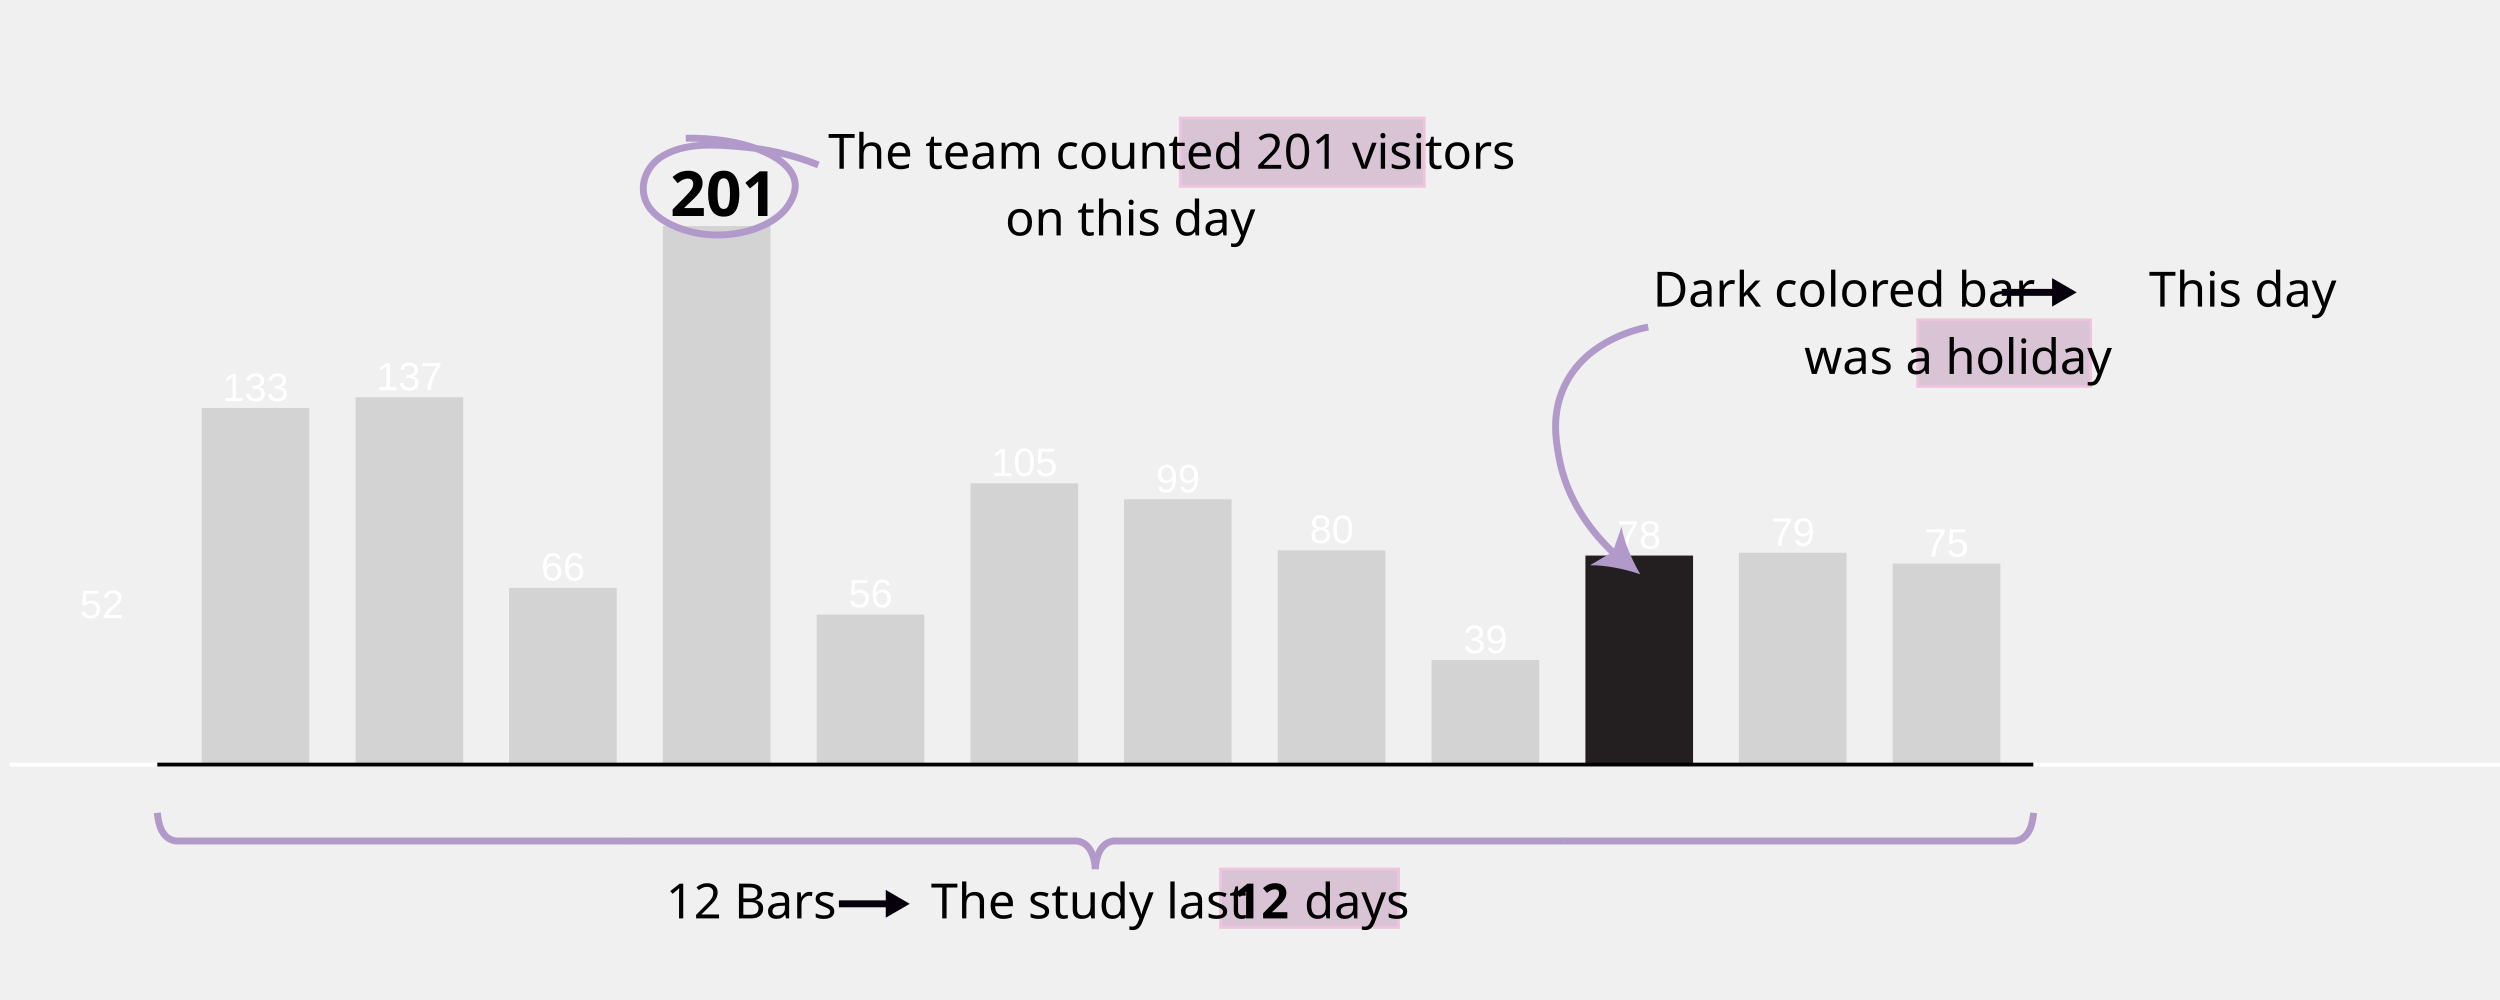
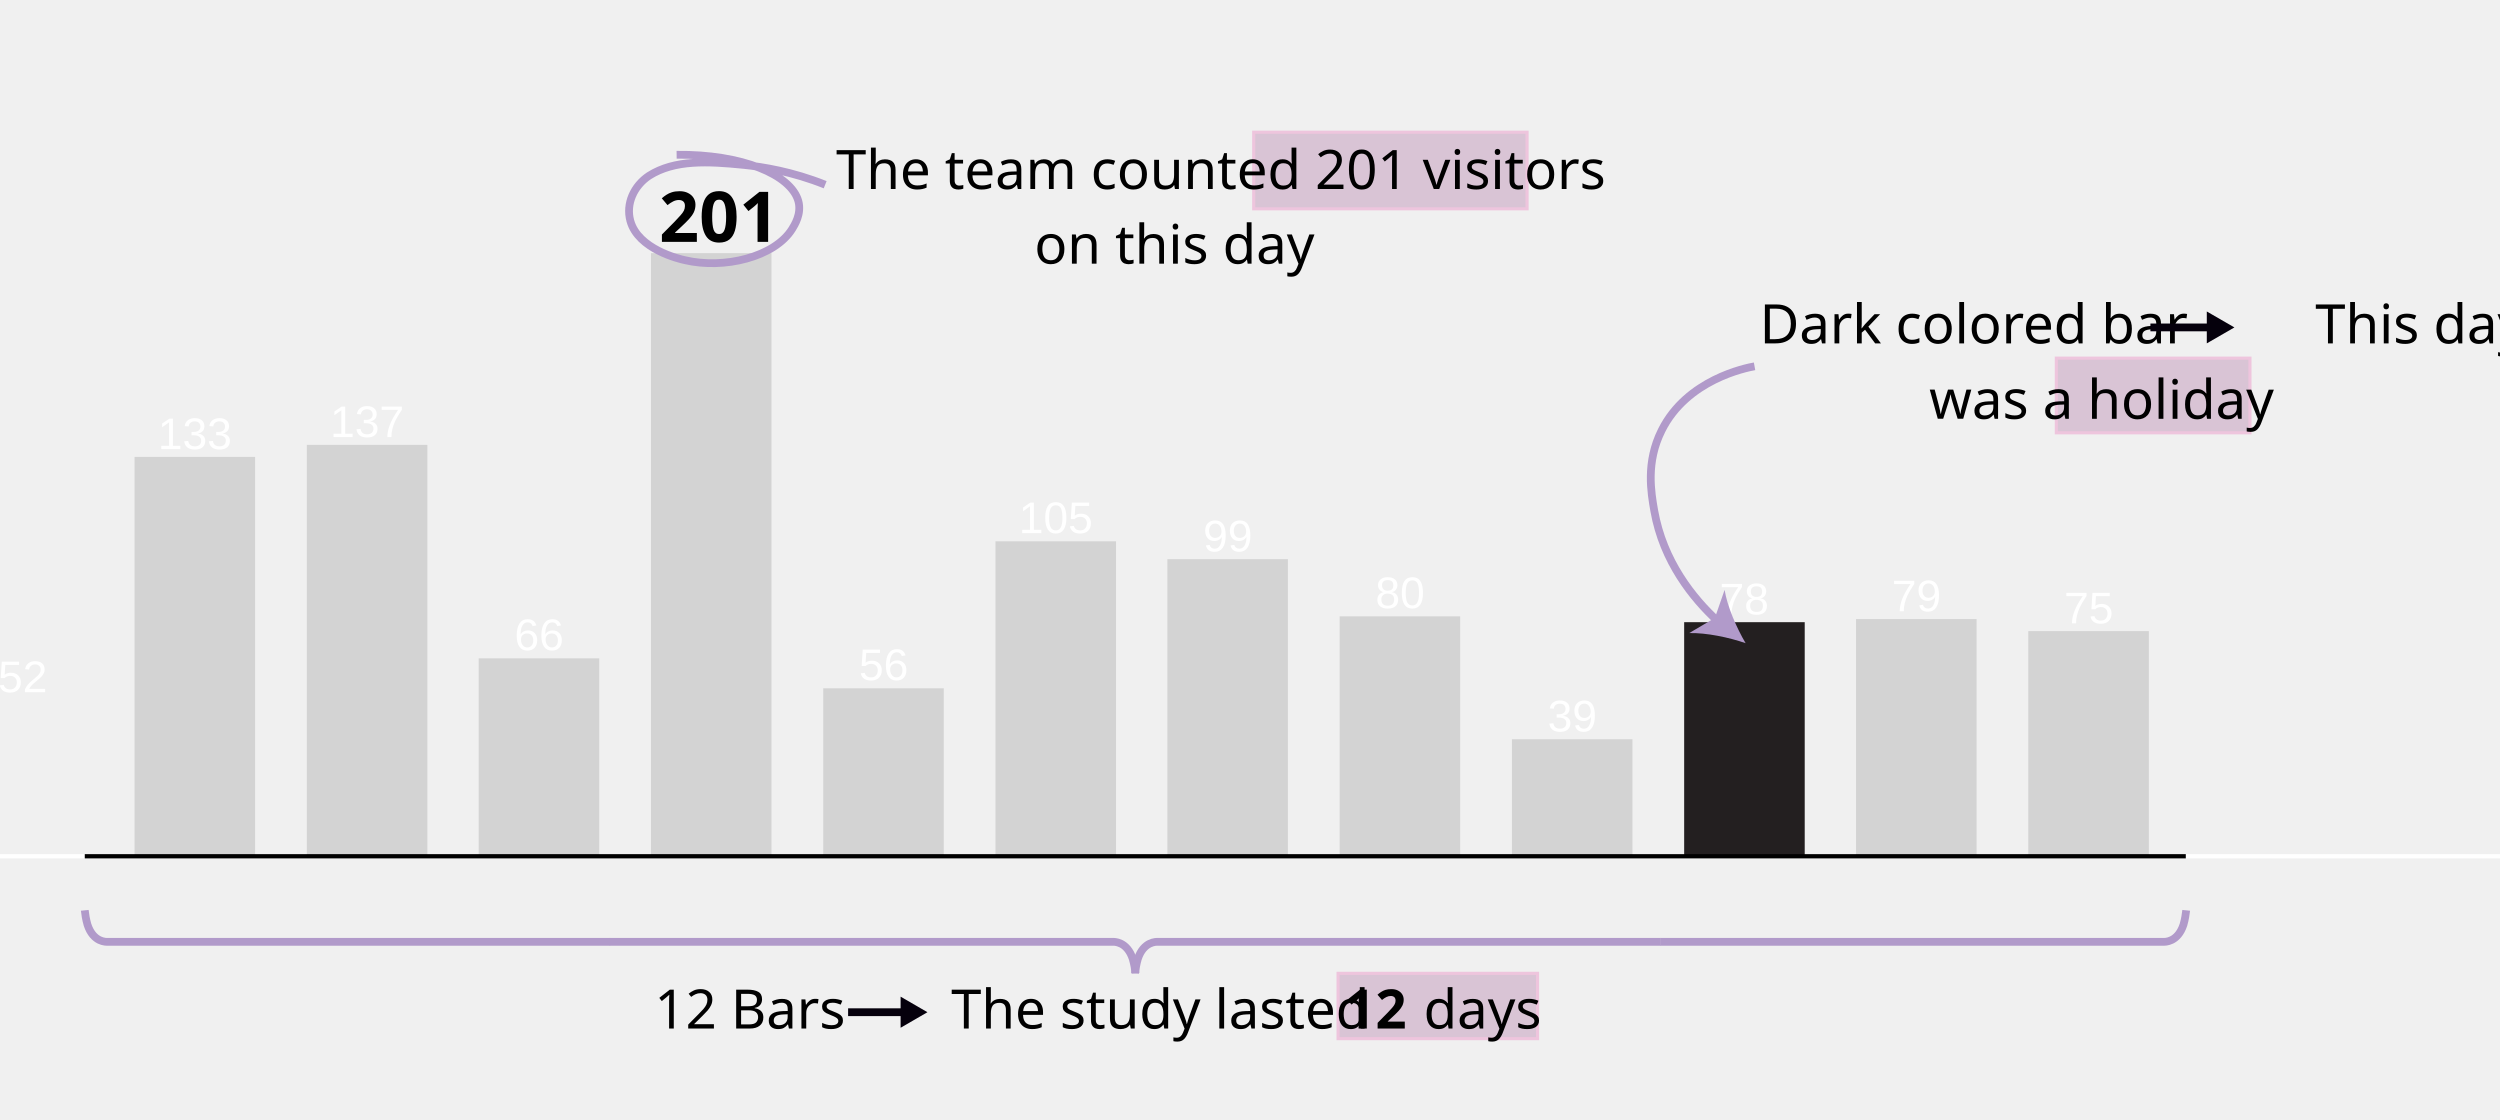
- <svg xmlns="http://www.w3.org/2000/svg" id="Layer_1" data-name="Layer 1" version="1.1" viewBox="0 0 720 288">
+ <svg xmlns="http://www.w3.org/2000/svg" id="Layer_1" data-name="Layer 1" version="1.1" viewBox="0 0 642.9 288">
  <defs>
    <style>
      .cls-1 {
        stroke: #05000c;
        stroke-miterlimit: 10;
      }

      .cls-1, .cls-2, .cls-3, .cls-4, .cls-5 {
        fill: none;
      }

      .cls-1, .cls-3 {
        stroke-width: 2px;
      }

      .cls-6 {
        font-family: MyriadPro-Bold, 'Myriad Pro';
        font-size: 18px;
      }

      .cls-6, .cls-7, .cls-8, .cls-9, .cls-10 {
        isolation: isolate;
      }

+       .cls-6, .cls-8 {
+         font-weight: 700;
+       }
+ 
      .cls-6, .cls-8, .cls-9 {
        fill: #000;
      }

-       .cls-6, .cls-11 {
-         font-weight: 700;
-       }
- 
-       .cls-12 {
+       .cls-11 {
        fill: #d9c4d5;
        stroke: #eec5dd;
        stroke-width: .8px;
-       }
- 
-       .cls-13 {
-         letter-spacing: 0em;
-       }
- 
-       .cls-13, .cls-9, .cls-14 {
-         font-family: SourceSansPro-Regular, 'Source Sans Pro';
      }

      .cls-7 {
        fill: #fff;
        font-family: ArialMT, Arial;
        font-size: 11.4px;
      }

-       .cls-15 {
+       .cls-12 {
        fill: #05000c;
      }

-       .cls-15, .cls-16, .cls-17, .cls-18 {
+       .cls-12, .cls-13, .cls-14, .cls-15 {
        stroke-width: 0px;
      }

-       .cls-16 {
+       .cls-13 {
        fill: #d3d3d3;
+       }
+ 
+       .cls-8 {
+         font-family: SourceSansPro-Bold, 'Source Sans Pro';
+       }
+ 
+       .cls-8, .cls-9 {
+         font-size: 14px;
      }

      .cls-2 {
        stroke: #000;
      }

      .cls-2, .cls-4, .cls-5 {
        stroke-linejoin: round;
      }

      .cls-2, .cls-5 {
        stroke-width: 1.1px;
      }

-       .cls-8, .cls-9 {
-         font-size: 14px;
+       .cls-9 {
+         font-family: SourceSansPro-Regular, 'Source Sans Pro';
      }

      .cls-3 {
        stroke: #b19aca;
      }

      .cls-4 {
        stroke-width: .5px;
      }

      .cls-4, .cls-5 {
        stroke: #fff;
      }

-       .cls-11 {
-         font-family: SourceSansPro-Bold, 'Source Sans Pro';
-       }
- 
-       .cls-17 {
+       .cls-14 {
        fill: #b19aca;
      }

-       .cls-18 {
+       .cls-15 {
        fill: #231f20;
      }
    </style>
  </defs>
  <g>
-     <path class="cls-4" d="M720,297.4" />
-     <path class="cls-5" d="M720,374.6" />
-     <line class="cls-5" x1="2.7" y1="220.2" x2="720" y2="220.2" />
-     <rect class="cls-16" x="58.1" y="117.5" width="31" height="102.7" />
-     <rect class="cls-16" x="102.4" y="114.4" width="31" height="105.8" />
-     <rect class="cls-16" x="146.6" y="169.3" width="31" height="50.9" />
-     <rect class="cls-16" x="190.9" y="65.1" width="31" height="155.2" />
-     <rect class="cls-16" x="235.2" y="177" width="31" height="43.2" />
-     <rect class="cls-16" x="279.5" y="139.2" width="31" height="81.1" />
-     <rect class="cls-16" x="323.7" y="143.8" width="31" height="76.4" />
-     <rect class="cls-16" x="368" y="158.5" width="31" height="61.8" />
-     <rect class="cls-16" x="412.3" y="190.1" width="31" height="30.1" />
-     <rect class="cls-18" x="456.6" y="160" width="31" height="60.2" />
-     <rect class="cls-16" x="500.8" y="159.2" width="31" height="61" />
-     <rect class="cls-16" x="545.1" y="162.3" width="31" height="57.9" />
-     <g class="cls-10">
-       <text class="cls-7" transform="translate(23 178)">
-         <tspan x="0" y="0">52</tspan>
+     <path class="cls-4" d="M696.5,297.4" />
+     <path class="cls-5" d="M696.5,374.6" />
+     <line class="cls-5" x1="-20.8" y1="220.2" x2="696.5" y2="220.2" />
+     <rect class="cls-13" x="34.6" y="117.5" width="31" height="102.7" />
+     <rect class="cls-13" x="78.9" y="114.4" width="31" height="105.8" />
+     <rect class="cls-13" x="123.1" y="169.3" width="31" height="50.9" />
+     <rect class="cls-13" x="167.4" y="65.1" width="31" height="155.2" />
+     <rect class="cls-13" x="211.7" y="177" width="31" height="43.2" />
+     <rect class="cls-13" x="256" y="139.2" width="31" height="81.1" />
+     <rect class="cls-13" x="300.2" y="143.8" width="31" height="76.4" />
+     <rect class="cls-13" x="344.5" y="158.5" width="31" height="61.8" />
+     <rect class="cls-13" x="388.8" y="190.1" width="31" height="30.1" />
+     <rect class="cls-15" x="433.1" y="160" width="31" height="60.2" />
+     <rect class="cls-13" x="477.3" y="159.2" width="31" height="61" />
+     <rect class="cls-13" x="521.6" y="162.3" width="31" height="57.9" />
+     <g class="cls-10">
+       <g class="cls-10">
+         <text class="cls-7" transform="translate(-.5 178)">
+           <tspan x="0" y="0">52</tspan>
+         </text>
+       </g>
+     </g>
+     <g class="cls-10">
+       <g class="cls-10">
+         <text class="cls-7" transform="translate(40.6 115.5)">
+           <tspan x="0" y="0">133</tspan>
+         </text>
+       </g>
+     </g>
+     <g class="cls-10">
+       <g class="cls-10">
+         <text class="cls-7" transform="translate(84.9 112.4)">
+           <tspan x="0" y="0">137</tspan>
+         </text>
+       </g>
+     </g>
+     <g class="cls-10">
+       <g class="cls-10">
+         <text class="cls-7" transform="translate(132.3 167.2)">
+           <tspan x="0" y="0">66</tspan>
+         </text>
+       </g>
+     </g>
+     <g class="cls-10">
+       <g class="cls-10">
+         <text class="cls-7" transform="translate(220.9 174.9)">
+           <tspan x="0" y="0">56</tspan>
+         </text>
+       </g>
+     </g>
+     <g class="cls-10">
+       <g class="cls-10">
+         <text class="cls-7" transform="translate(262 137.1)">
+           <tspan x="0" y="0">105</tspan>
+         </text>
+       </g>
+     </g>
+     <g class="cls-10">
+       <g class="cls-10">
+         <text class="cls-7" transform="translate(309.4 141.8)">
+           <tspan x="0" y="0">99</tspan>
+         </text>
+       </g>
+     </g>
+     <g class="cls-10">
+       <g class="cls-10">
+         <text class="cls-7" transform="translate(353.7 156.4)">
+           <tspan x="0" y="0">80</tspan>
+         </text>
+       </g>
+     </g>
+     <g class="cls-10">
+       <g class="cls-10">
+         <text class="cls-7" transform="translate(398 188.1)">
+           <tspan x="0" y="0">39</tspan>
+         </text>
+       </g>
+     </g>
+     <g class="cls-10">
+       <g class="cls-10">
+         <text class="cls-7" transform="translate(442.2 158)">
+           <tspan x="0" y="0">78</tspan>
+         </text>
+       </g>
+     </g>
+     <g class="cls-10">
+       <g class="cls-10">
+         <text class="cls-7" transform="translate(486.5 157.2)">
+           <tspan x="0" y="0">79</tspan>
+         </text>
+       </g>
+     </g>
+     <g class="cls-10">
+       <g class="cls-10">
+         <text class="cls-7" transform="translate(530.8 160.3)">
+           <tspan x="0" y="0">75</tspan>
+         </text>
+       </g>
+     </g>
+     <line class="cls-2" x1="21.8" y1="220.2" x2="562.1" y2="220.2" />
+   </g>
+   <g class="cls-10">
+     <g class="cls-10">
+       <text class="cls-6" transform="translate(169.5 62.2)">
+         <tspan x="0" y="0">201</tspan>
      </text>
    </g>
-     <g class="cls-10">
-       <text class="cls-7" transform="translate(64.1 115.5)">
-         <tspan x="0" y="0">133</tspan>
-       </text>
-     </g>
-     <g class="cls-10">
-       <text class="cls-7" transform="translate(108.4 112.4)">
-         <tspan x="0" y="0">137</tspan>
-       </text>
-     </g>
-     <g class="cls-10">
-       <text class="cls-7" transform="translate(155.8 167.2)">
-         <tspan x="0" y="0">66</tspan>
-       </text>
-     </g>
-     <g class="cls-10">
-       <text class="cls-7" transform="translate(244.4 174.9)">
-         <tspan x="0" y="0">56</tspan>
-       </text>
-     </g>
-     <g class="cls-10">
-       <text class="cls-7" transform="translate(285.5 137.1)">
-         <tspan x="0" y="0">105</tspan>
-       </text>
-     </g>
-     <g class="cls-10">
-       <text class="cls-7" transform="translate(332.9 141.8)">
-         <tspan x="0" y="0">99</tspan>
-       </text>
-     </g>
-     <g class="cls-10">
-       <text class="cls-7" transform="translate(377.2 156.4)">
-         <tspan x="0" y="0">80</tspan>
-       </text>
-     </g>
-     <g class="cls-10">
-       <text class="cls-7" transform="translate(421.5 188.1)">
-         <tspan x="0" y="0">39</tspan>
-       </text>
-     </g>
-     <g class="cls-10">
-       <text class="cls-7" transform="translate(465.7 158)">
-         <tspan x="0" y="0">78</tspan>
-       </text>
-     </g>
-     <g class="cls-10">
-       <text class="cls-7" transform="translate(510 157.2)">
-         <tspan x="0" y="0">79</tspan>
-       </text>
-     </g>
-     <g class="cls-10">
-       <text class="cls-7" transform="translate(554.3 160.3)">
-         <tspan x="0" y="0">75</tspan>
-       </text>
-     </g>
-     <line class="cls-2" x1="45.3" y1="220.2" x2="585.6" y2="220.2" />
-   </g>
-   <g class="cls-10">
-     <text class="cls-6" transform="translate(193 62.2)">
-       <tspan x="0" y="0">201</tspan>
-     </text>
  </g>
  <g>
    <g>
-       <path class="cls-3" d="M450.5,242.2h129.4c.2,0,3.6.2,5.1-4.4.4-1.4.6-2.7.7-3.7" />
-       <path class="cls-3" d="M450.6,242.2h-129.4c-.2,0-3.6-.2-5.1,4.4-.4,1.4-.6,2.7-.7,3.7" />
+       <path class="cls-3" d="M427,242.2h129.4c.2,0,3.6.2,5.1-4.4.4-1.4.6-2.7.7-3.7" />
+       <path class="cls-3" d="M427.1,242.2h-129.4c-.2,0-3.6-.2-5.1,4.4-.4,1.4-.6,2.7-.7,3.7" />
    </g>
    <g>
-       <path class="cls-3" d="M180.4,242.2H51.1c-.2,0-3.6.2-5.1-4.4-.4-1.4-.6-2.7-.7-3.7" />
-       <path class="cls-3" d="M180.3,242.2h129.4c.2,0,3.6-.2,5.1,4.4.4,1.4.6,2.7.7,3.7" />
-     </g>
-   </g>
-   <rect class="cls-12" x="351.5" y="250.3" width="51.3" height="16.8" />
-   <text class="cls-9" transform="translate(191.8 264.5)">
-     <tspan x="0" y="0">12 Bars</tspan>
-   </text>
-   <path class="cls-3" d="M465.2,159.7c-6.3-5.8-14-15.3-16.3-28.4-.8-4.6-2.2-12.4,1.9-20.6,6.5-13.1,21.7-16.1,23.9-16.5" />
-   <path class="cls-17" d="M472.4,165.4c-2.3-3.9-4.7-9.4-5.4-13.7l-2.5,7.2-6.6,3.9c4.4-.1,10.2,1.1,14.5,2.6Z" />
-   <path class="cls-3" d="M235.7,47.5c-8.5-3.4-16.1-4.6-21-5.1-9.1-.9-17.7-1.4-24.3,2.8-3.9,2.6-6,7.2-4.8,11.6,2,7.3,12.6,9.8,14,10.1,10.1,2.4,23.1-.8,27.6-8,.6-1,2.5-3.9,1.6-7.2-1.9-6.8-14.5-12.1-31.3-11.9" />
-   <rect class="cls-12" x="339.9" y="34" width="70.3" height="19.7" />
-   <text class="cls-9" transform="translate(238.5 48.6)">
-     <tspan x="0" y="0">The team counted 201 visitors </tspan>
-   </text>
-   <text class="cls-9" transform="translate(289.5 67.8)">
-     <tspan x="0" y="0">on this day</tspan>
-   </text>
-   <g>
-     <line class="cls-1" x1="241.6" y1="260.3" x2="256.3" y2="260.3" />
-     <polygon class="cls-15" points="255.1 264.3 262 260.3 255.1 256.3 255.1 264.3" />
-   </g>
-   <rect class="cls-12" x="552.3" y="92.1" width="49.8" height="19.2" />
-   <text class="cls-9" transform="translate(476 88.3)">
-     <tspan x="0" y="0" xml:space="preserve">Dark colored bar         This day </tspan>
-   </text>
-   <text class="cls-9" transform="translate(519.6 107.7)">
-     <tspan x="0" y="0">was a holiday</tspan>
-   </text>
-   <g>
-     <line class="cls-1" x1="576.5" y1="84.2" x2="592.2" y2="84.2" />
-     <polygon class="cls-15" points="591 88.3 598.1 84.2 591 80.1 591 88.3" />
-   </g>
-   <text class="cls-8" transform="translate(268.1 264.5)">
-     <tspan class="cls-14" x="0" y="0" xml:space="preserve">The study last  </tspan>
-     <tspan class="cls-11" x="87.1" y="0" xml:space="preserve">12  </tspan>
-     <tspan class="cls-13" x="107.5" y="0">days</tspan>
-   </text>
+       <path class="cls-3" d="M156.9,242.2H27.6c-.2,0-3.6.2-5.1-4.4-.4-1.4-.6-2.7-.7-3.7" />
+       <path class="cls-3" d="M156.8,242.2h129.4c.2,0,3.6-.2,5.1,4.4.4,1.4.6,2.7.7,3.7" />
+     </g>
+   </g>
+   <rect class="cls-11" x="344.1" y="250.3" width="51.3" height="16.8" />
+   <g class="cls-10">
+     <text class="cls-9" transform="translate(168.3 264.5)">
+       <tspan x="0" y="0">12 Bars</tspan>
+     </text>
+   </g>
+   <path class="cls-3" d="M441.7,159.7c-6.3-5.8-14-15.3-16.3-28.4-.8-4.6-2.2-12.4,1.9-20.6,6.5-13.1,21.7-16.1,23.9-16.5" />
+   <path class="cls-14" d="M448.9,165.4c-2.3-3.9-4.7-9.4-5.4-13.7l-2.5,7.2-6.6,3.9c4.4-.1,10.2,1.1,14.5,2.6Z" />
+   <path class="cls-3" d="M212.2,47.5c-8.5-3.4-16.1-4.6-21-5.1-9.1-.9-17.7-1.4-24.3,2.8-3.9,2.6-6,7.2-4.8,11.6,2,7.3,12.6,9.8,14,10.1,10.1,2.4,23.1-.8,27.6-8,.6-1,2.5-3.9,1.6-7.2-1.9-6.8-14.5-12.1-31.3-11.9" />
+   <rect class="cls-11" x="322.4" y="34" width="70.3" height="19.7" />
+   <g class="cls-10">
+     <text class="cls-9" transform="translate(215 48.6)">
+       <tspan x="0" y="0">The team counted 201 visitors</tspan>
+     </text>
+   </g>
+   <g class="cls-10">
+     <text class="cls-9" transform="translate(266 67.8)">
+       <tspan x="0" y="0">on this day</tspan>
+     </text>
+   </g>
+   <g>
+     <line class="cls-1" x1="218.1" y1="260.3" x2="232.8" y2="260.3" />
+     <polygon class="cls-12" points="231.6 264.3 238.5 260.3 231.6 256.3 231.6 264.3" />
+   </g>
+   <rect class="cls-11" x="528.8" y="92.1" width="49.8" height="19.2" />
+   <g class="cls-10">
+     <text class="cls-9" transform="translate(452.5 88.3)">
+       <tspan x="0" y="0" xml:space="preserve">Dark colored bar         This day </tspan>
+     </text>
+   </g>
+   <g class="cls-10">
+     <text class="cls-9" transform="translate(496.1 107.7)">
+       <tspan x="0" y="0">was a holiday</tspan>
+     </text>
+   </g>
+   <g>
+     <line class="cls-1" x1="553" y1="84.2" x2="568.7" y2="84.2" />
+     <polygon class="cls-12" points="567.5 88.3 574.6 84.2 567.5 80.1 567.5 88.3" />
+   </g>
+   <g class="cls-10">
+     <text class="cls-9" transform="translate(244.6 264.5)">
+       <tspan x="0" y="0" xml:space="preserve">The study lasted  </tspan>
+     </text>
+     <text class="cls-8" transform="translate(345.7 264.5)">
+       <tspan x="0" y="0" xml:space="preserve">12  </tspan>
+     </text>
+     <text class="cls-9" transform="translate(366.1 264.5)">
+       <tspan x="0" y="0">days</tspan>
+     </text>
+   </g>
</svg>
